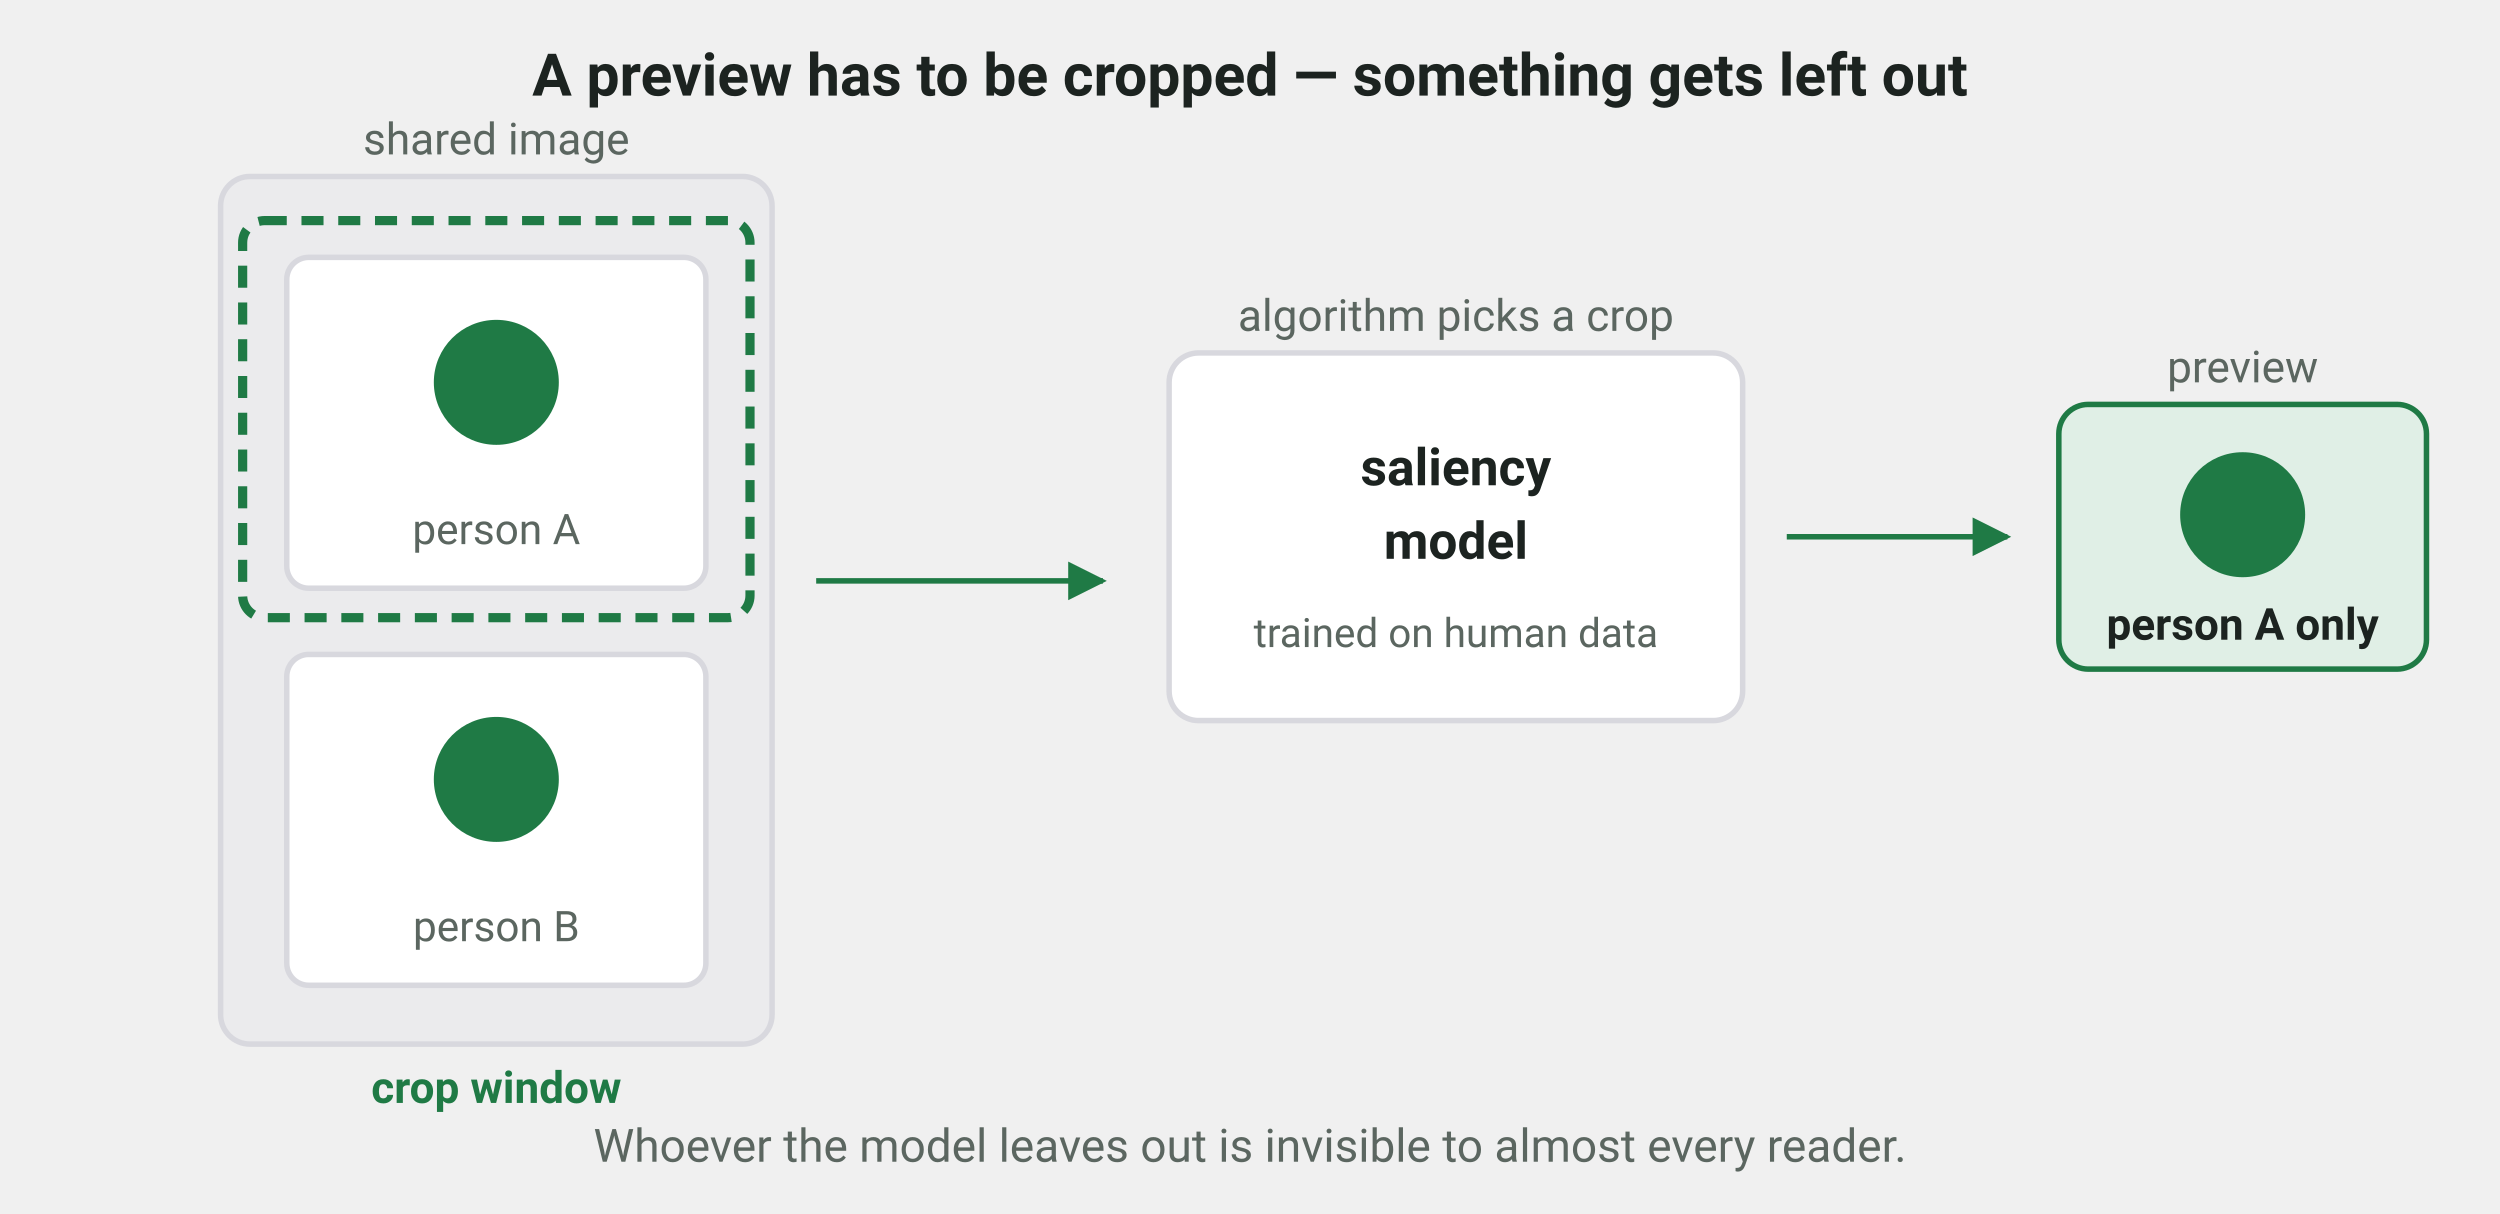
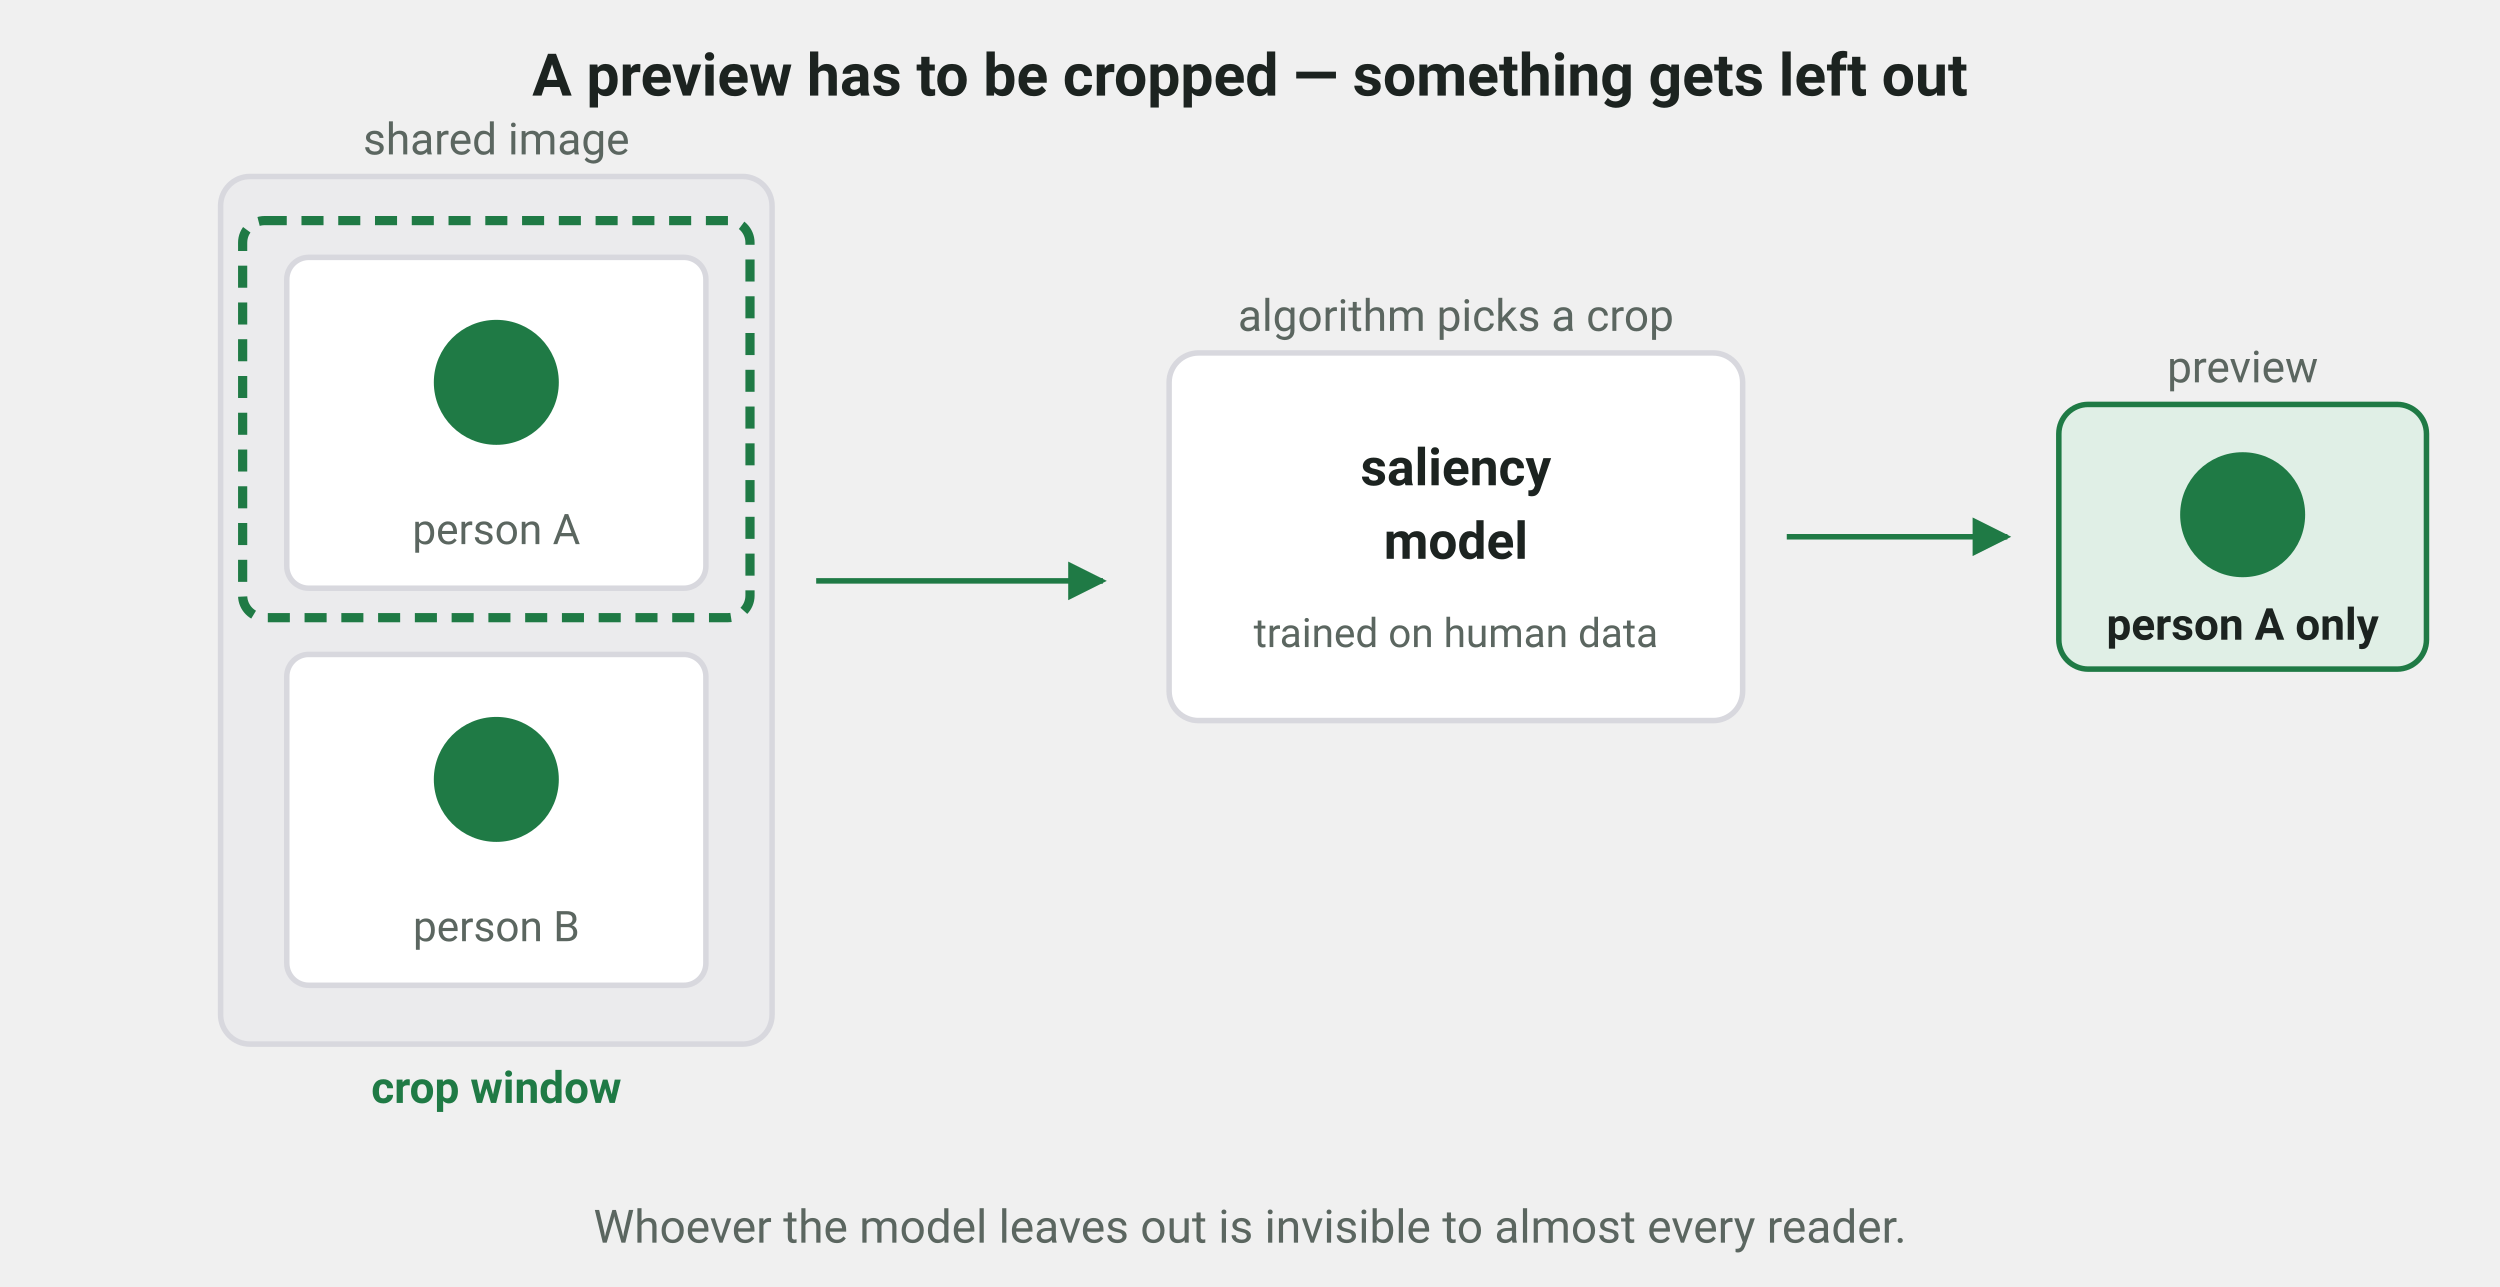
- <svg xmlns="http://www.w3.org/2000/svg" viewBox="0 0 680 330" width="680" height="330" role="img" aria-labelledby="t d">
+ <svg xmlns="http://www.w3.org/2000/svg" viewBox="0 0 680 350" width="680" height="350" role="img" aria-labelledby="t d">
  <style>
    text { font-family: ui-sans-serif, system-ui, -apple-system, "Segoe UI", Roboto, "Helvetica Neue", Arial, sans-serif; }
    .mono { font-family: ui-monospace, "SF Mono", Menlo, Consolas, monospace; }
    @media (prefers-color-scheme: dark) {
      .ink   { fill: #e7ede9; }
      .muted { fill: #9aa8a0; }
      .acc   { fill: #4fc07d; }
      .ona   { fill: #08140d; }
      .badt  { fill: #ef8a8a; }
      .card  { fill: #1b1d22; stroke: #2e3036; }
      .sunk  { fill: #16171b; stroke: #2e3036; }
      .soft  { fill: #16261d; stroke: #4fc07d; }
      .bad   { fill: #2a1a1a; stroke: #ef8a8a; }
      .fa    { fill: #4fc07d; }
      .line  { stroke: #676a72; }
      .aline { stroke: #4fc07d; }
      .ol    { stroke: #4fc07d; }
      .bline { stroke: #ef8a8a; }
      .hair  { stroke: #2e3036; }
      .mk    { fill: #676a72; }
      .mka   { fill: #4fc07d; }
      .mkb   { fill: #ef8a8a; }
    }
  </style>
  <defs>
    <marker id="a" viewBox="0 0 10 10" refX="9" refY="5" markerWidth="7" markerHeight="7" orient="auto-start-reverse">
      <path class="mk" d="M0 0 L10 5 L0 10 z" fill="#88888f" />
    </marker>
    <marker id="aa" viewBox="0 0 10 10" refX="9" refY="5" markerWidth="7" markerHeight="7" orient="auto-start-reverse">
      <path class="mka" d="M0 0 L10 5 L0 10 z" fill="#1f7a45" />
    </marker>
    <marker id="ab" viewBox="0 0 10 10" refX="9" refY="5" markerWidth="7" markerHeight="7" orient="auto-start-reverse">
      <path class="mkb" d="M0 0 L10 5 L0 10 z" fill="#c62828" />
    </marker>
  </defs>
  <text class="ink" x="340" y="26" fill="#1c2320" font-size="16" text-anchor="middle" font-weight="600">A preview has to be cropped — something gets left out</text>
  <rect class="sunk" x="60" y="48" width="150" height="236" rx="8" fill="#ebebed" stroke="#d8d8de" stroke-width="1.5" />
  <text class="muted" x="135" y="42" fill="#5b6660" font-size="12" text-anchor="middle">shared image</text>
  <rect class="card" x="78" y="70" width="114" height="90" rx="6" fill="#ffffff" stroke="#d8d8de" stroke-width="1.5" />
  <circle class="fa" cx="135" cy="104" r="17" fill="#1f7a45" />
  <text class="muted" x="135" y="148" fill="#5b6660" font-size="11.5" text-anchor="middle">person A</text>
  <rect class="card" x="78" y="178" width="114" height="90" rx="6" fill="#ffffff" stroke="#d8d8de" stroke-width="1.5" />
  <circle class="fa" cx="135" cy="212" r="17" fill="#1f7a45" />
  <text class="muted" x="135" y="256" fill="#5b6660" font-size="11.5" text-anchor="middle">person B</text>
  <rect class="ol" x="66" y="60" width="138" height="108" rx="6" fill="none" stroke="#1f7a45" stroke-width="2.5" stroke-dasharray="6 4" />
  <text class="acc" x="135" y="300" fill="#1f7a45" font-size="12" text-anchor="middle" font-weight="600">crop window</text>
  <path class="aline" d="M222 158 L300 158" fill="none" stroke="#1f7a45" stroke-width="1.5" marker-end="url(#aa)" />
  <rect class="card" x="318" y="96" width="156" height="100" rx="8" fill="#ffffff" stroke="#d8d8de" stroke-width="1.5" />
  <text class="muted" x="396" y="90" fill="#5b6660" font-size="12" text-anchor="middle">algorithm picks a crop</text>
  <text class="ink" x="396" y="132" fill="#1c2320" font-size="14" text-anchor="middle" font-weight="600">saliency</text>
  <text class="ink" x="396" y="152" fill="#1c2320" font-size="14" text-anchor="middle" font-weight="600">model</text>
  <text class="muted" x="396" y="176" fill="#5b6660" font-size="11" text-anchor="middle">trained on human data</text>
  <path class="aline" d="M486 146 L546 146" fill="none" stroke="#1f7a45" stroke-width="1.5" marker-end="url(#aa)" />
  <rect class="soft" x="560" y="110" width="100" height="72" rx="8" fill="#e0efe6" stroke="#1f7a45" stroke-width="1.5" />
  <circle class="fa" cx="610" cy="140" r="17" fill="#1f7a45" />
  <text class="muted" x="610" y="104" fill="#5b6660" font-size="12" text-anchor="middle">preview</text>
  <text class="ink" x="610" y="174" fill="#1c2320" font-size="12" text-anchor="middle" font-weight="600">person A only</text>
-   <text class="muted" x="340" y="316" fill="#5b6660" font-size="12.5" text-anchor="middle">Whoever the model leaves out is invisible to almost every reader.</text>
+   <text class="muted" x="340" y="338" fill="#5b6660" font-size="12.5" text-anchor="middle">Whoever the model leaves out is invisible to almost every reader.</text>
</svg>
